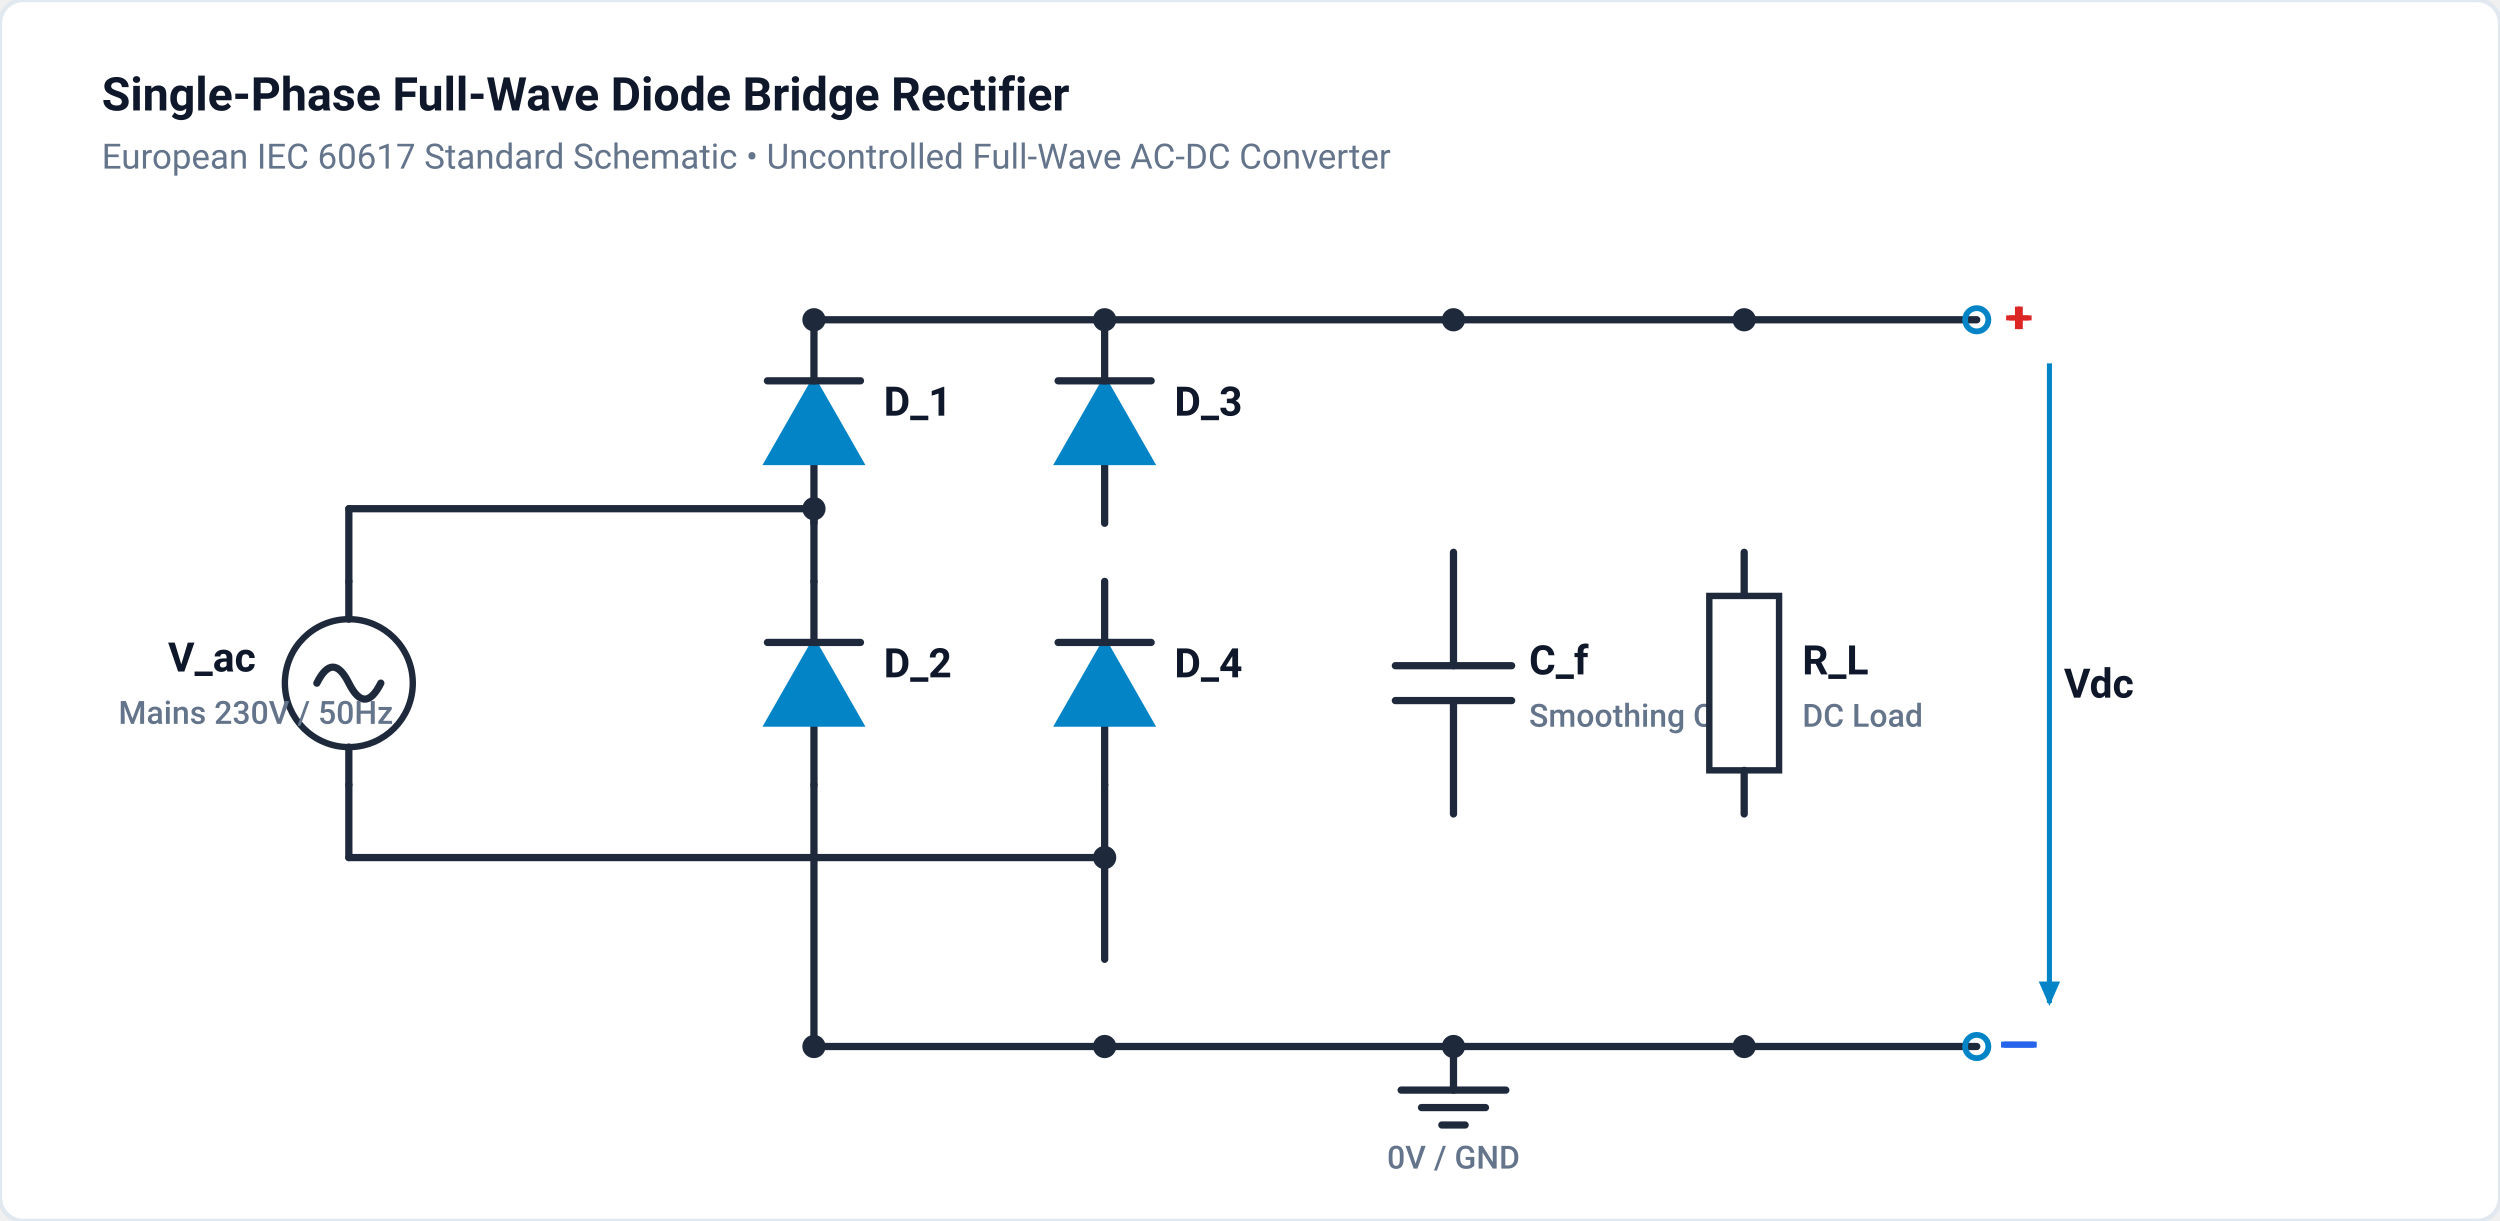
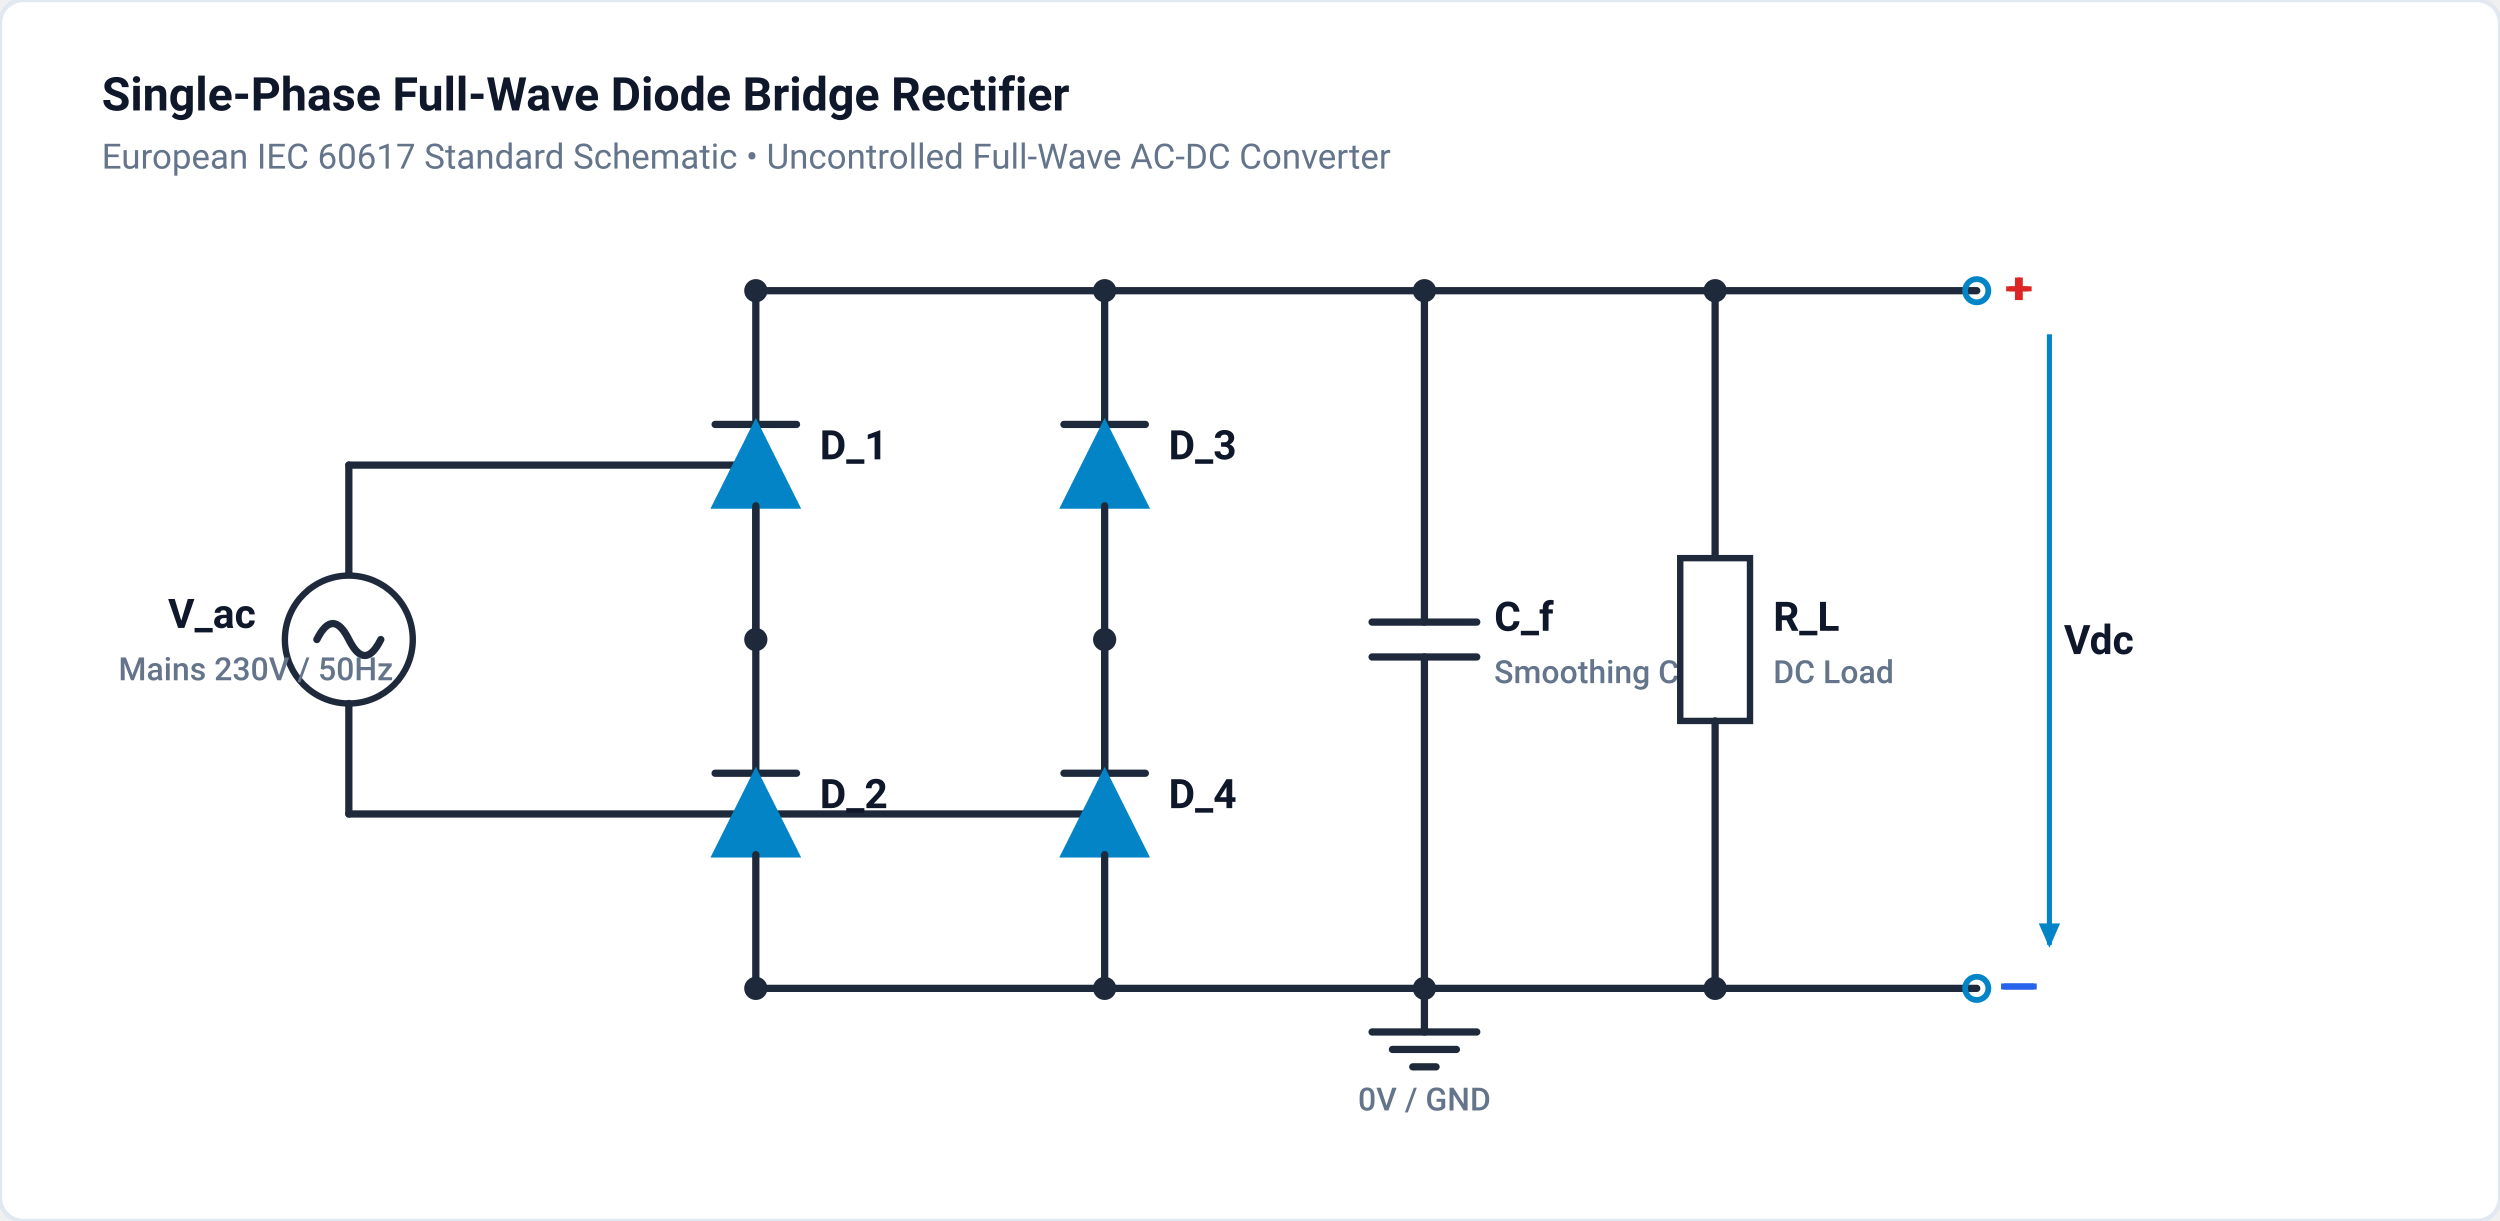
<svg xmlns="http://www.w3.org/2000/svg" viewBox="0 0 860 420" width="100%" height="100%">
  <defs>
    <style>
      .wire { stroke: #1e293b; stroke-width: 2.5; stroke-linecap: round; stroke-linejoin: round; fill: none; }
      .wire-thin { stroke: #64748b; stroke-width: 1.5; stroke-linecap: round; stroke-linejoin: round; fill: none; }
      .wire-dashed { stroke: #0284c7; stroke-width: 2; stroke-dasharray: 5,4; fill: none; }
      .wire-gnd { stroke: #1e293b; stroke-width: 2.5; stroke-linecap: round; }
      .junction { fill: #1e293b; }
      .label { font-family: -apple-system, BlinkMacSystemFont, "Segoe UI", Roboto, "Helvetica Neue", Arial, sans-serif; font-size: 14px; fill: #0f172a; font-weight: 600; text-anchor: middle; }
      .label-start { font-family: -apple-system, BlinkMacSystemFont, "Segoe UI", Roboto, "Helvetica Neue", Arial, sans-serif; font-size: 14px; fill: #0f172a; font-weight: 600; text-anchor: start; }
      .label-end { font-family: -apple-system, BlinkMacSystemFont, "Segoe UI", Roboto, "Helvetica Neue", Arial, sans-serif; font-size: 14px; fill: #0f172a; font-weight: 600; text-anchor: end; }
      .sublabel { font-family: -apple-system, BlinkMacSystemFont, "Segoe UI", Roboto, "Helvetica Neue", Arial, sans-serif; font-size: 11px; fill: #64748b; font-weight: 500; text-anchor: middle; }
      .sublabel-start { font-family: -apple-system, BlinkMacSystemFont, "Segoe UI", Roboto, "Helvetica Neue", Arial, sans-serif; font-size: 11px; fill: #64748b; font-weight: 500; text-anchor: start; }
      .title { font-family: -apple-system, BlinkMacSystemFont, "Segoe UI", Roboto, "Helvetica Neue", Arial, sans-serif; font-size: 16px; fill: #0f172a; font-weight: 700; }
      .subtitle { font-family: -apple-system, BlinkMacSystemFont, "Segoe UI", Roboto, "Helvetica Neue", Arial, sans-serif; font-size: 12px; fill: #64748b; font-weight: 400; }
      .comp-body { fill: #ffffff; stroke: #1e293b; stroke-width: 2.2; }
      .comp-diode { fill: #0284c7; stroke: #0284c7; stroke-width: 2; }
      .comp-sw { stroke: #0284c7; stroke-width: 2.5; stroke-linecap: round; fill: none; }
      .arrow { fill: #0284c7; stroke: none; }
      .measure-arrow { stroke: #0284c7; stroke-width: 1.75; fill: none; }
      .tag-pos { fill: #dc2626; font-family: sans-serif; font-size: 16px; font-weight: bold; text-anchor: middle; }
      .tag-neg { fill: #2563eb; font-family: sans-serif; font-size: 18px; font-weight: bold; text-anchor: middle; }
      .card { fill: #ffffff; stroke: #e2e8f0; stroke-width: 1.5; rx: 8px; }
      .block { fill: #f8fafc; stroke: #cbd5e1; stroke-width: 1.5; rx: 6px; }
      .block-accent { fill: #f0f9ff; stroke: #0284c7; stroke-width: 1.5; rx: 6px; }
    </style>
    <marker id="arr-blue" viewBox="0 0 10 10" refX="7" refY="5" markerWidth="6" markerHeight="6" orient="auto-start-reverse">
      <path d="M 0 1.5 L 8 5 L 0 8.5 z" fill="#0284c7" />
    </marker>
    <marker id="arr-green" viewBox="0 0 10 10" refX="7" refY="5" markerWidth="6" markerHeight="6" orient="auto-start-reverse">
      <path d="M 0 1.5 L 8 5 L 0 8.5 z" fill="#16a34a" />
    </marker>
  </defs>
  <rect width="100%" height="100%" class="card" />
  <text x="35" y="38" class="title">Single-Phase Full-Wave Diode Bridge Rectifier</text>
  <text x="35" y="58" class="subtitle">European IEC 60617 Standard Schematic • Uncontrolled Full-Wave AC-DC Converter</text>
-   <circle cx="120" cy="235" r="22" class="comp-body" />
-   <line x1="120" y1="213" x2="120" y2="200" class="wire" />
-   <line x1="120" y1="257" x2="120" y2="270" class="wire" />
-   <path d="M 109 235 Q 114.5 224 120 235 Q 125.5 246 131 235" class="wire" />
-   <text x="88" y="231" class="label-end">V_ac</text>
-   <text x="88" y="249" class="sublabel" text-anchor="end">Mains 230V / 50Hz</text>
-   <line x1="120" y1="200" x2="120" y2="175" class="wire" />
-   <line x1="120" y1="175" x2="280" y2="175" class="wire" />
-   <line x1="120" y1="270" x2="120" y2="295" class="wire" />
-   <line x1="120" y1="295" x2="380" y2="295" class="wire" />
-   <circle cx="280" cy="175" r="4" class="junction" />
-   <line x1="280" y1="180" x2="280" y2="159" class="wire" />
-   <polygon points="264,159 280,131 296,159" class="comp-diode" />
-   <line x1="264" y1="131" x2="296" y2="131" class="wire" stroke-width="2.5" stroke="#0284c7" />
-   <line x1="280" y1="131" x2="280" y2="110" class="wire" />
-   <text x="304" y="143" class="label-start">D_1</text>
-   <text x="304" y="161" class="sublabel-start" />
-   <line x1="280" y1="270" x2="280" y2="249" class="wire" />
-   <polygon points="264,249 280,221 296,249" class="comp-diode" />
-   <line x1="264" y1="221" x2="296" y2="221" class="wire" stroke-width="2.5" stroke="#0284c7" />
-   <line x1="280" y1="221" x2="280" y2="200" class="wire" />
-   <text x="304" y="233" class="label-start">D_2</text>
-   <text x="304" y="251" class="sublabel-start" />
-   <line x1="280" y1="200" x2="280" y2="175" class="wire" />
-   <circle cx="380" cy="295" r="4" class="junction" />
-   <line x1="380" y1="180" x2="380" y2="159" class="wire" />
-   <polygon points="364,159 380,131 396,159" class="comp-diode" />
-   <line x1="364" y1="131" x2="396" y2="131" class="wire" stroke-width="2.5" stroke="#0284c7" />
-   <line x1="380" y1="131" x2="380" y2="110" class="wire" />
-   <text x="404" y="143" class="label-start">D_3</text>
-   <text x="404" y="161" class="sublabel-start" />
-   <line x1="380" y1="270" x2="380" y2="249" class="wire" />
-   <polygon points="364,249 380,221 396,249" class="comp-diode" />
-   <line x1="364" y1="221" x2="396" y2="221" class="wire" stroke-width="2.5" stroke="#0284c7" />
-   <line x1="380" y1="221" x2="380" y2="200" class="wire" />
-   <text x="404" y="233" class="label-start">D_4</text>
-   <text x="404" y="251" class="sublabel-start" />
-   <line x1="380" y1="270" x2="380" y2="295" class="wire" />
-   <line x1="380" y1="295" x2="380" y2="330" class="wire" />
-   <line x1="280" y1="110" x2="680" y2="110" class="wire" stroke="#dc2626" />
-   <circle cx="280" cy="110" r="4" class="junction" />
-   <circle cx="380" cy="110" r="4" class="junction" />
-   <circle cx="500" cy="110" r="4" class="junction" />
-   <circle cx="600" cy="110" r="4" class="junction" />
-   <text x="695" y="115" class="tag-pos">+</text>
-   <line x1="280" y1="360" x2="680" y2="360" class="wire" stroke="#2563eb" />
-   <line x1="280" y1="270" x2="280" y2="360" class="wire" />
-   <circle cx="280" cy="360" r="4" class="junction" />
-   <circle cx="380" cy="360" r="4" class="junction" />
-   <circle cx="500" cy="360" r="4" class="junction" />
-   <circle cx="600" cy="360" r="4" class="junction" />
-   <text x="695" y="365" class="tag-neg">−</text>
-   <line x1="500" y1="190" x2="500" y2="229" class="wire" />
-   <line x1="480" y1="229" x2="520" y2="229" class="wire" stroke-width="3" />
-   <line x1="480" y1="241" x2="520" y2="241" class="wire" stroke-width="3" />
-   <line x1="500" y1="241" x2="500" y2="280" class="wire" />
-   <text x="526" y="232" class="label-start">C_f</text>
-   <text x="526" y="250" class="sublabel-start">Smoothing Cap</text>
-   <line x1="600" y1="190" x2="600" y2="205" class="wire" />
-   <rect x="588" y="205" width="24" height="60" class="comp-body" />
-   <line x1="600" y1="265" x2="600" y2="280" class="wire" />
-   <text x="620" y="232" class="label-start">R_L</text>
-   <text x="620" y="250" class="sublabel-start">DC Load</text>
-   <circle cx="680" cy="110" r="4" fill="none" stroke="#0284c7" stroke-width="2" />
-   <circle cx="680" cy="360" r="4" fill="none" stroke="#0284c7" stroke-width="2" />
-   <text x="694" y="115" class="tag-pos">+</text>
-   <text x="694" y="365" class="tag-neg">−</text>
-   <line x1="705" y1="125" x2="705" y2="345" class="measure-arrow" marker-end="url(#arr-blue)" />
-   <text x="722" y="240" class="label" fill="#0284c7">Vdc</text>
-   <line x1="500" y1="360" x2="500" y2="375" class="wire" />
-   <line x1="482" y1="375" x2="518" y2="375" class="wire-gnd" />
-   <line x1="489" y1="381" x2="511" y2="381" class="wire-gnd" />
-   <line x1="496" y1="387" x2="504" y2="387" class="wire-gnd" />
-   <text x="500" y="402" class="sublabel">0V / GND</text>
+   <line x1="120" y1="160" x2="120" y2="198" class="wire" />
+   <circle cx="120" cy="220" r="22" class="comp-body" />
+   <line x1="120" y1="242" x2="120" y2="280" class="wire" />
+   <path d="M 109 220 Q 114.5 209 120 220 Q 125.5 231 131 220" class="wire" />
+   <text x="88" y="216" class="label-end">V_ac</text>
+   <text x="88" y="234" class="sublabel" text-anchor="end">Mains 230V / 50Hz</text>
+   <line x1="120" y1="160" x2="260" y2="160" class="wire" />
+   <line x1="260" y1="160" x2="260" y2="220" class="wire" />
+   <circle cx="260" cy="220" r="4" class="junction" />
+   <line x1="120" y1="280" x2="380" y2="280" class="wire" />
+   <line x1="380" y1="280" x2="380" y2="220" class="wire" />
+   <circle cx="380" cy="220" r="4" class="junction" />
+   <line x1="260" y1="100" x2="260" y2="146" class="wire" />
+   <line x1="246" y1="146" x2="274" y2="146" class="wire" stroke-width="2.5" stroke="#0284c7" />
+   <polygon points="246,174 260,146 274,174" class="comp-diode" />
+   <line x1="260" y1="174" x2="260" y2="220" class="wire" />
+   <text x="282" y="158" class="label-start">D_1</text>
+   <text x="282" y="176" class="sublabel-start" />
+   <line x1="260" y1="220" x2="260" y2="266" class="wire" />
+   <line x1="246" y1="266" x2="274" y2="266" class="wire" stroke-width="2.5" stroke="#0284c7" />
+   <polygon points="246,294 260,266 274,294" class="comp-diode" />
+   <line x1="260" y1="294" x2="260" y2="340" class="wire" />
+   <text x="282" y="278" class="label-start">D_2</text>
+   <text x="282" y="296" class="sublabel-start" />
+   <line x1="380" y1="100" x2="380" y2="146" class="wire" />
+   <line x1="366" y1="146" x2="394" y2="146" class="wire" stroke-width="2.5" stroke="#0284c7" />
+   <polygon points="366,174 380,146 394,174" class="comp-diode" />
+   <line x1="380" y1="174" x2="380" y2="220" class="wire" />
+   <text x="402" y="158" class="label-start">D_3</text>
+   <text x="402" y="176" class="sublabel-start" />
+   <line x1="380" y1="220" x2="380" y2="266" class="wire" />
+   <line x1="366" y1="266" x2="394" y2="266" class="wire" stroke-width="2.5" stroke="#0284c7" />
+   <polygon points="366,294 380,266 394,294" class="comp-diode" />
+   <line x1="380" y1="294" x2="380" y2="340" class="wire" />
+   <text x="402" y="278" class="label-start">D_4</text>
+   <text x="402" y="296" class="sublabel-start" />
+   <line x1="260" y1="100" x2="680" y2="100" class="wire" stroke="#dc2626" />
+   <circle cx="260" cy="100" r="4" class="junction" />
+   <circle cx="380" cy="100" r="4" class="junction" />
+   <circle cx="490" cy="100" r="4" class="junction" />
+   <circle cx="590" cy="100" r="4" class="junction" />
+   <text x="695" y="105" class="tag-pos">+</text>
+   <line x1="260" y1="340" x2="680" y2="340" class="wire" stroke="#2563eb" />
+   <circle cx="260" cy="340" r="4" class="junction" />
+   <circle cx="380" cy="340" r="4" class="junction" />
+   <circle cx="490" cy="340" r="4" class="junction" />
+   <circle cx="590" cy="340" r="4" class="junction" />
+   <text x="695" y="345" class="tag-neg">−</text>
+   <line x1="490" y1="100" x2="490" y2="214" class="wire" />
+   <line x1="472" y1="214" x2="508" y2="214" class="wire" stroke-width="3" />
+   <line x1="472" y1="226" x2="508" y2="226" class="wire" stroke-width="3" />
+   <line x1="490" y1="226" x2="490" y2="340" class="wire" />
+   <text x="514" y="217" class="label-start">C_f</text>
+   <text x="514" y="235" class="sublabel-start">Smoothing Cap</text>
+   <line x1="590" y1="100" x2="590" y2="192" class="wire" />
+   <rect x="578" y="192" width="24" height="56" class="comp-body" />
+   <line x1="590" y1="248" x2="590" y2="340" class="wire" />
+   <text x="610" y="217" class="label-start">R_L</text>
+   <text x="610" y="235" class="sublabel-start">DC Load</text>
+   <circle cx="680" cy="100" r="4" fill="none" stroke="#0284c7" stroke-width="2" />
+   <circle cx="680" cy="340" r="4" fill="none" stroke="#0284c7" stroke-width="2" />
+   <text x="694" y="105" class="tag-pos">+</text>
+   <text x="694" y="345" class="tag-neg">−</text>
+   <line x1="705" y1="115" x2="705" y2="325" class="measure-arrow" marker-end="url(#arr-blue)" />
+   <text x="722" y="225" class="label" fill="#0284c7">Vdc</text>
+   <line x1="490" y1="340" x2="490" y2="355" class="wire" />
+   <line x1="472" y1="355" x2="508" y2="355" class="wire-gnd" />
+   <line x1="479" y1="361" x2="501" y2="361" class="wire-gnd" />
+   <line x1="486" y1="367" x2="494" y2="367" class="wire-gnd" />
+   <text x="490" y="382" class="sublabel">0V / GND</text>
</svg>
